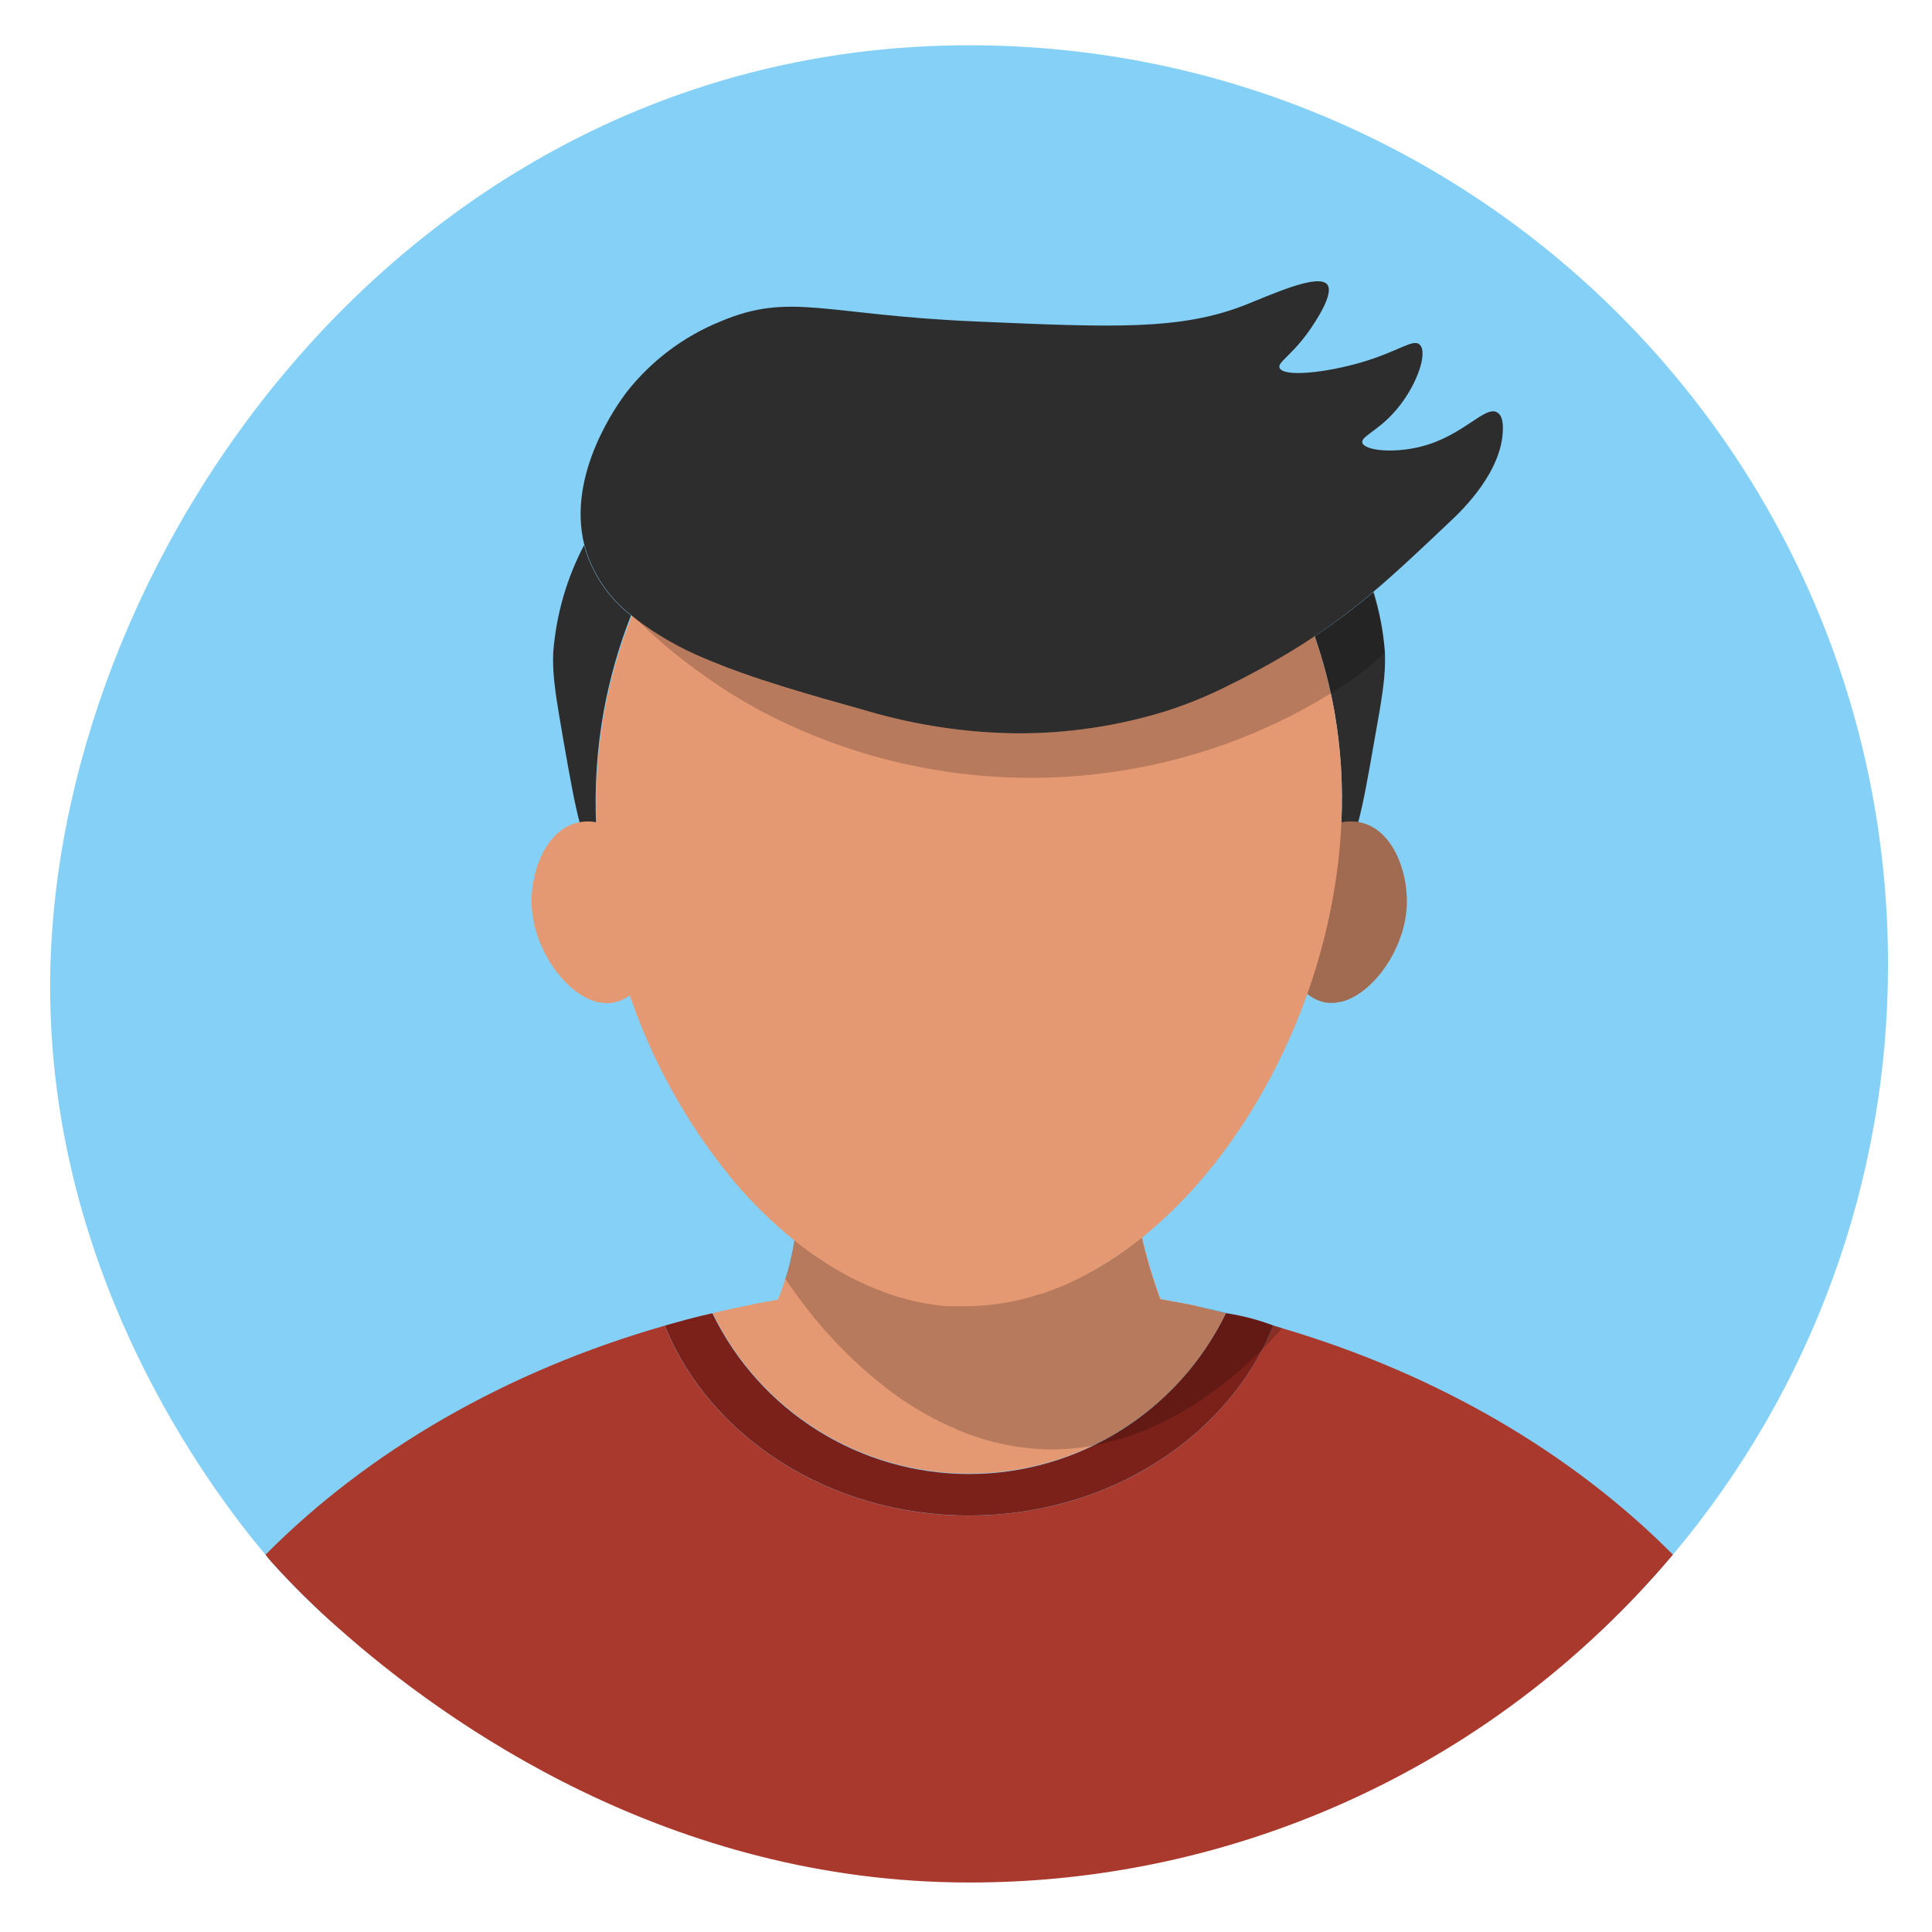
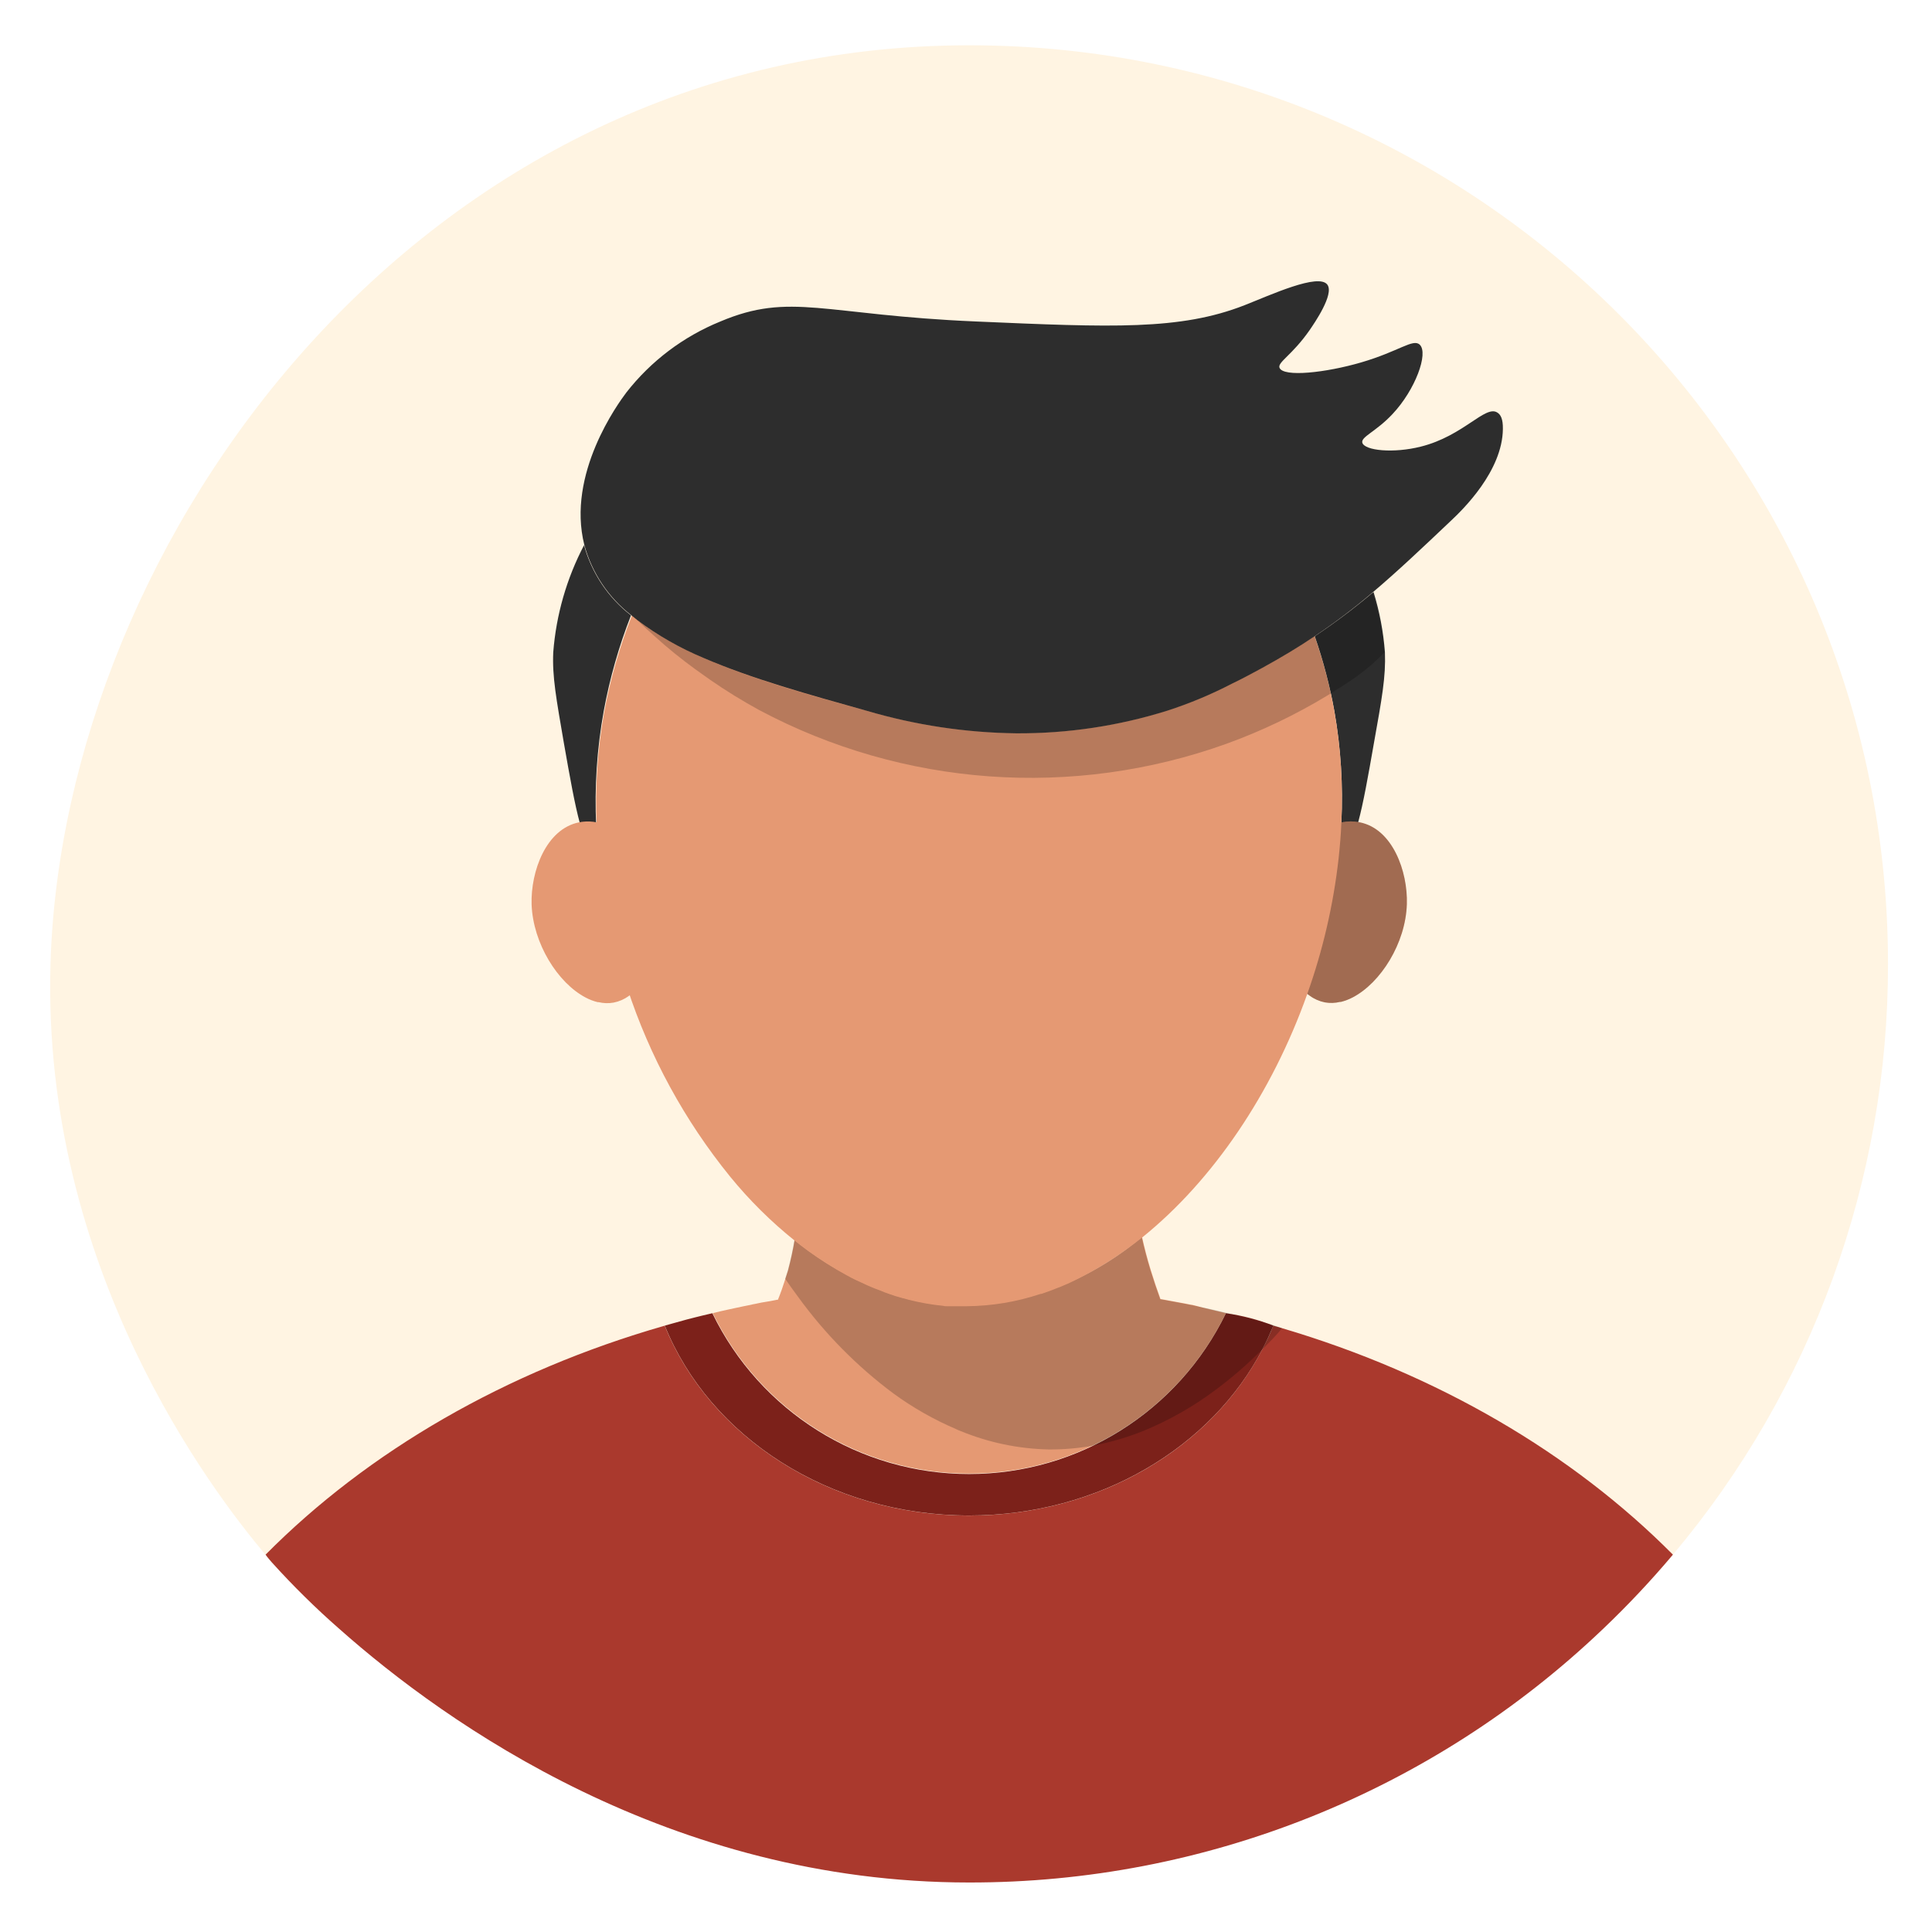
<svg xmlns="http://www.w3.org/2000/svg" width="800px" height="800px" viewBox="0 0 256 256" data-name="Layer 1" id="Layer_1">
  <defs>
-     <style>.cls-1{fill:#84d0f7;}.cls-2{fill:#aa392d;}.cls-3{fill:#7c211a;}.cls-4{fill:#e59973;}.cls-5{fill:#2d2d2d;}.cls-6{opacity:0.2;}.cls-7{opacity:0.3;}</style>
+     <style>.cls-1{fill:#fff4e2;}.cls-2{fill:#aa392d;}.cls-3{fill:#7c211a;}.cls-4{fill:#e59973;}.cls-5{fill:#2d2d2d;}.cls-6{opacity:0.2;}.cls-7{opacity:0.3;}</style>
  </defs>
  <g data-name="Male 2" id="Male_2">
    <path class="cls-1" d="M250.17,127.74A121.27,121.27,0,0,1,221.67,206a125.49,125.49,0,0,1-9.28,9.87H45A102.67,102.67,0,0,1,36,207c-.25-.28-.52-.6-.83-1-7-8.33-29.65-37.86-28.48-78.26C8.32,71.77,55.38,6,128.44,6A121.73,121.73,0,0,1,250.17,127.74Z" id="Wallpaper" />
    <path class="cls-2" d="M221.67,206a123.51,123.51,0,0,1-9.28,9.86,121.38,121.38,0,0,1-84,33.58c-39.58,0-69.22-21-83.4-33.58A107.52,107.52,0,0,1,36,207c-.24-.29-.53-.6-.81-1,13.57-13.69,31.85-24.32,52.89-30.34,5.9,14.66,21.74,25.16,40.32,25.16,17.28,0,32.17-9.06,38.9-22.09.53-1,1-2,1.42-3.07.4.11.64.17,1.15.33C190.46,182.07,208.34,192.57,221.67,206Z" id="Sweater" />
    <path class="cls-3" d="M168.73,175.65c-.42,1-.89,2.06-1.42,3.07-6.73,13-21.62,22.09-38.9,22.09-18.58,0-34.42-10.5-40.32-25.16l2.66-.74.22-.06s1.78-.47,3.42-.84a37.82,37.82,0,0,0,68.05,0A28,28,0,0,1,168.73,175.65Z" id="Neckband" />
    <path class="cls-4" d="M162.44,174a37.82,37.82,0,0,1-68,0c1.35-.34,2.7-.62,4.07-.91l1-.2a3.61,3.61,0,0,1,.51-.11c.29-.07.58-.11.86-.18l1.2-.2.91-.18h.09c.35-.86.68-1.79,1-2.81.11-.33.23-.71.34-1.06.39-1.46.68-2.84.88-4.06a40,40,0,0,0,6.89,4.59,5.45,5.45,0,0,1,.53.29c.2.09.42.2.62.31l.76.35c.15.07.31.13.44.2l.38.18.46.2.44.18a1,1,0,0,0,.2.08,4.75,4.75,0,0,0,.54.2c.19.09.42.18.66.27h0c.25.09.47.18.73.26a1.42,1.42,0,0,0,.16.05l.51.18c.27.06.51.15.77.22s.23.06.36.09l.71.2a36,36,0,0,0,4.52.79c.15,0,.31,0,.46.05l.33,0,.62,0,.56,0,.64,0h.55a30.43,30.43,0,0,0,9.71-1.62.07.07,0,0,0,.06,0,1.7,1.7,0,0,0,.36-.11c.8-.27,1.5-.56,2.12-.8l.85-.35.22-.09a38.53,38.53,0,0,0,9.86-6.12c.31,1.38.68,2.84,1.15,4.37.42,1.37.86,2.66,1.3,3.87.38.07.74.12,1.11.2l1.09.2,1.08.2.8.16c.18,0,.36.09.53.11C159.76,173.39,161.11,173.67,162.44,174Z" id="Neck" />
    <path class="cls-5" d="M80,94.21a67.63,67.63,0,0,0-1,15.25c0,1,.11,2.06.23,3.07,0,.38.06.78.11,1.16-2.11-1.11-3-6-4.63-15.27-1-5.84-1.55-8.77-1.4-12a36.7,36.7,0,0,1,4.08-14.18,17.65,17.65,0,0,0,6.22,9.3A68.92,68.92,0,0,0,80,94.21Z" id="Hairs" />
    <path class="cls-5" d="M182.06,98.42c-.79,4.52-1.41,8-2.08,10.48-.71,2.7-1.48,4.28-2.61,4.81.17-1.6.31-3.17.37-4.76a66.62,66.62,0,0,0-.93-14.74,65.74,65.74,0,0,0-2.57-9.83s0-.07,0-.09A82.89,82.89,0,0,0,182,78.44a36.33,36.33,0,0,1,1.51,8v0C183.64,89.67,183.1,92.6,182.06,98.42Z" data-name="Hairs" id="Hairs-2" />
    <path class="cls-6" d="M169.88,176c-.82,1-1.68,1.86-2.57,2.74a53.88,53.88,0,0,1-6.27,5.45,43.5,43.5,0,0,1-9.48,5.39,35.82,35.82,0,0,1-6.6,1.95,31.44,31.44,0,0,1-6.05.53,32.43,32.43,0,0,1-11.58-2.42,5.53,5.53,0,0,1-.65-.28,42.06,42.06,0,0,1-8.3-4.72,59.53,59.53,0,0,1-12.65-12.83c-.58-.77-1.13-1.55-1.69-2.37.11-.33.23-.71.34-1.06.39-1.46.68-2.84.88-4.06q.87.7,1.8,1.38a47,47,0,0,0,5.09,3.21,5.45,5.45,0,0,1,.53.29c.2.09.42.2.62.31l.76.35c.15.07.31.13.44.2l.38.18.46.2.44.18a1,1,0,0,0,.2.08l.54.2.66.27h0l.73.26a1.42,1.42,0,0,0,.16.05l.51.18c.27.06.51.15.77.22s.23.06.36.09l.71.2a31.19,31.19,0,0,0,4.52.79c.15,0,.31,0,.46.05l.33,0,.62,0,.56,0,.64,0h.55a31.73,31.73,0,0,0,9.71-1.62.07.07,0,0,0,.06,0,1.7,1.7,0,0,0,.36-.11c.66-.22,1.31-.47,1.95-.73l.2-.07.82-.35.22-.09a46.11,46.11,0,0,0,8.24-4.88c.55-.39,1.08-.82,1.62-1.24.31,1.38.68,2.84,1.15,4.37.42,1.37.86,2.66,1.3,3.87.38.07.74.12,1.11.2l1.09.2,1.08.2.8.16c.18,0,.36.09.53.11,1.38.29,2.73.57,4.06.91,2.12.48,4.23,1,6.29,1.64Z" id="NeckShadow" />
    <path class="cls-4" d="M186.42,119.8c-.16,5.18-3.47,10.43-7.18,12.36a7,7,0,0,1-1.57.6.53.53,0,0,1-.12,0,4.85,4.85,0,0,1-2,.06,5,5,0,0,1-2-.88l-.28-.2a7.82,7.82,0,0,1-1.12-1.11c-2.67-3.22-3.76-9.26-2-14.08a14.64,14.64,0,0,1,3.23-5,9,9,0,0,1,4.42-2.59,5.86,5.86,0,0,1,2.36,0C184.52,109.81,186.55,115.46,186.42,119.8Z" id="RightEar" />
    <path class="cls-7" d="M186.41,119.8c-.15,5.18-3.46,10.43-7.17,12.36a7,7,0,0,1-1.57.6.53.53,0,0,1-.12,0,4.85,4.85,0,0,1-2,.06,5,5,0,0,1-2-.88l-.28-.2a7.82,7.82,0,0,1-1.12-1.11c-2.67-3.22-3.76-9.26-2-14.08a14.64,14.64,0,0,1,3.23-5,9,9,0,0,1,4.42-2.59,5.86,5.86,0,0,1,2.36,0C184.52,109.81,186.55,115.46,186.41,119.8Z" id="RightEarShadow" />
    <path class="cls-4" d="M84.71,130.66a7.53,7.53,0,0,1-1.4,1.32,5.11,5.11,0,0,1-2,.87,4.85,4.85,0,0,1-2-.06l-.12,0a6.85,6.85,0,0,1-1.57-.6c-3.71-1.93-7-7.18-7.18-12.36-.13-4.34,1.9-10,6.3-10.87,2.51-.5,4.9.71,6.79,2.6a14.64,14.64,0,0,1,3.23,5C88.47,121.4,87.38,127.44,84.71,130.66Z" id="LeftEar" />
    <path class="cls-4" d="M177.74,109c-.06,1.59-.2,3.16-.37,4.76a80,80,0,0,1-4.17,18c-4.65,13.07-12.47,24.66-21.88,32.23-.54.42-1.07.85-1.62,1.24a46.11,46.11,0,0,1-8.24,4.88l-.22.09-.82.35-.2.07c-.64.26-1.29.51-1.95.73a1.7,1.7,0,0,1-.36.11.07.07,0,0,1-.06,0,31.73,31.73,0,0,1-9.71,1.62h-.55l-.64,0-.56,0-.62,0-.33,0c-.15,0-.31,0-.46-.05a31.19,31.19,0,0,1-4.52-.79l-.71-.2c-.13,0-.24-.07-.36-.09s-.5-.16-.77-.22l-.51-.18a1.42,1.42,0,0,1-.16-.05l-.73-.26h0l-.66-.27-.54-.2a1,1,0,0,1-.2-.08l-.44-.18-.46-.2-.38-.18c-.13-.07-.29-.13-.44-.2l-.76-.35c-.2-.11-.42-.22-.62-.31a5.45,5.45,0,0,0-.53-.29,47,47,0,0,1-5.09-3.21q-.93-.68-1.8-1.38a57.31,57.31,0,0,1-8.57-8.5,78.36,78.36,0,0,1-13.62-25,80.16,80.16,0,0,1-3.7-17.1c-.05-.38-.09-.78-.11-1.16-.12-1-.18-2-.23-3.07a67.63,67.63,0,0,1,1-15.25,68.92,68.92,0,0,1,3.63-12.67c.67-1.75,1.42-3.5,2.24-5.22a65.31,65.31,0,0,1,17-22.42c.31-.27.62-.51.93-.75a39.77,39.77,0,0,1,24.42-8.87c9.74,0,18.38,3.7,25.6,9.6a58.37,58.37,0,0,1,10.22,10.87,74.08,74.08,0,0,1,8.61,15.46c.53,1.38,1.07,2.71,1.53,4.08,0,0,0,.07,0,.09a65.74,65.74,0,0,1,2.57,9.83A66.62,66.62,0,0,1,177.74,109Z" id="Head" />
    <path class="cls-6" d="M183.46,86.42v0a25.11,25.11,0,0,1-3.41,3c-.09.09-.56.4-1.15.82-1,.64-2,1.29-3,1.91a75.2,75.2,0,0,1-13.38,6.4,76.62,76.62,0,0,1-61.9-4.45c-2.23-1.22-4.4-2.55-6.49-4-.71-.49-1.39-1-2.08-1.48a63.9,63.9,0,0,1-5.27-4.28c-.8-.71-1.6-1.44-2.35-2.19a40.74,40.74,0,0,0,8.75,5c6.45,2.84,14.13,5,21.6,7a73.38,73.38,0,0,0,19.87,3,65.73,65.73,0,0,0,20-3,55.76,55.76,0,0,0,8.55-3.57c1.31-.64,2.62-1.35,4-2.08,2.61-1.42,4.89-2.79,7-4.23a82.7,82.7,0,0,0,7.64-5.78A32.67,32.67,0,0,1,183.46,86.42Z" id="HairsShadow" />
    <path class="cls-5" d="M199.14,56.84c-.06,5.59-5.31,10.68-6.84,12.12-3.92,3.72-7.16,6.78-10.35,9.48l-.09.07a82.7,82.7,0,0,1-7.64,5.78c-2.13,1.44-4.41,2.81-7,4.23-1.35.73-2.66,1.44-4,2.08a55.76,55.76,0,0,1-8.55,3.57,65.73,65.73,0,0,1-20,3,73.38,73.38,0,0,1-19.87-3c-7.47-2.09-15.15-4.21-21.6-7a40.74,40.74,0,0,1-8.75-5l0,0c-.27-.23-.53-.42-.8-.65a17.65,17.65,0,0,1-6.22-9.3v0C75.05,62.78,81.94,53.41,83,52a30.27,30.27,0,0,1,12.45-9.4c9.32-3.94,13.64-.86,33.91,0,18,.78,27,1.18,35.53-2.15,3.44-1.35,9.86-4.32,11-2.72.91,1.28-1.73,5.09-2.35,6-2.32,3.34-4.27,4.25-4,5,.51,1.28,6.14.66,10.83-.71,5-1.46,6.87-3.19,7.75-2.35,1.2,1.13-.59,6-3.61,9.2-2.17,2.32-4.18,3-4,3.78.29,1.07,4.16,1.44,7.75.53,5.67-1.41,8.55-5.56,10.15-4.51C198.85,54.94,199.16,55.52,199.14,56.84Z" data-name="Hairs" id="Hairs-3" />
  </g>
</svg>
